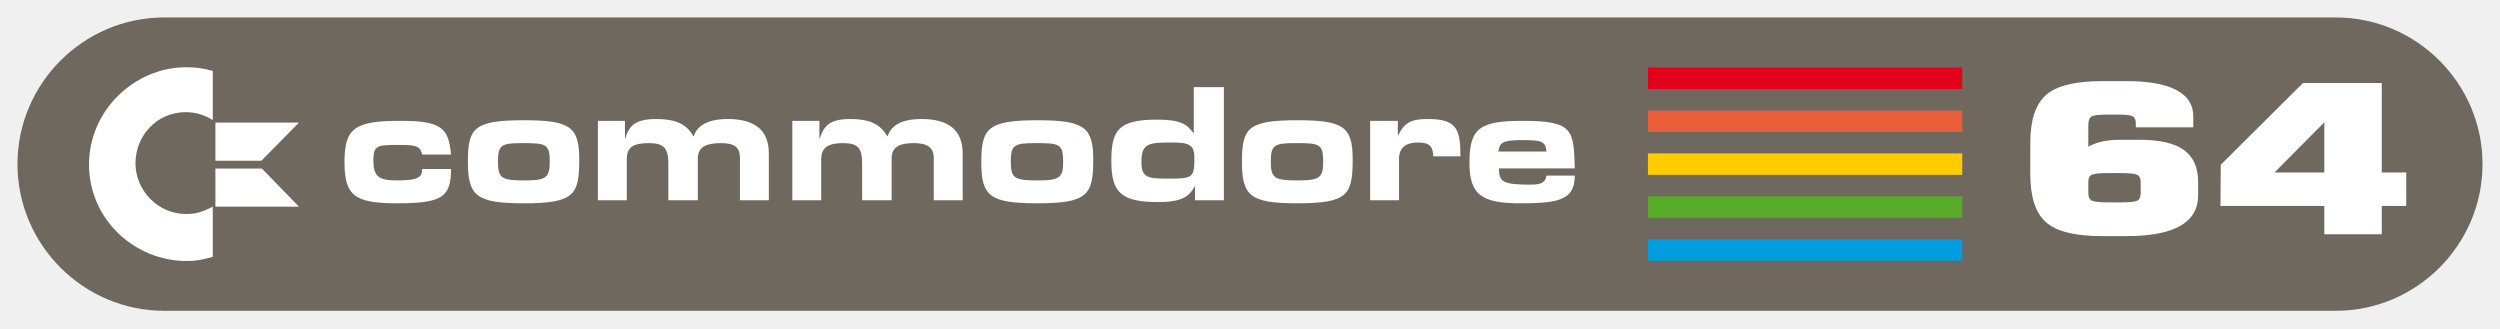
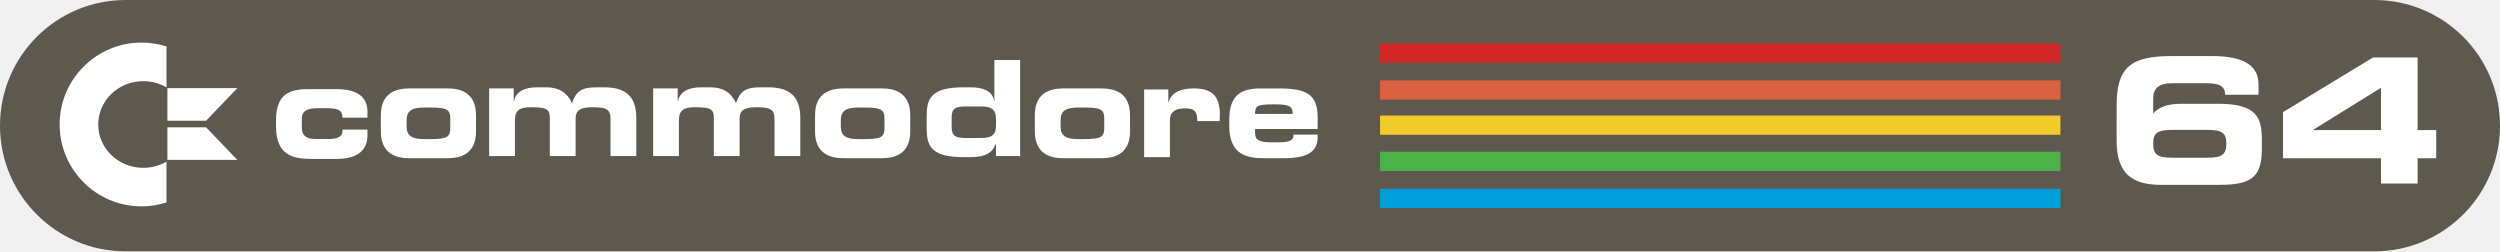
- <svg xmlns="http://www.w3.org/2000/svg" version="1.2" id="Ebene_1" x="0px" y="0px" width="715.35" height="93.926" viewBox="0 0 715.35 93.926" xml:space="preserve">
-   <defs id="defs15" />
-   <g id="g3" transform="matrix(2,0,0,2,-167,-796.78)">
-     <path id="path5" d="m 106.982,400.89 h 310.711 c 11.541,0 20.982,9.441 20.982,20.981 v 0 c 0,11.542 -9.441,20.982 -20.982,20.982 H 106.982 C 95.441,442.853 86,433.413 86,421.871 v 0 c 0,-11.539 9.441,-20.981 20.982,-20.981 z" style="fill:#6f685f" />
-     <polygon id="polygon7" points="364.238,411.131 319.269,411.131 319.269,408.062 364.238,408.062 " style="fill:#e2001a" />
-     <polygon id="polygon9" points="364.238,417.269 319.269,417.269 319.269,414.2 364.238,414.2 " style="fill:#e95e38" />
-     <polygon id="polygon11" points="364.238,423.407 319.269,423.407 319.269,420.337 364.238,420.337 " style="fill:#ffcc00" />
-     <polygon id="polygon13" points="364.238,429.543 319.269,429.543 319.269,426.475 364.238,426.475 " style="fill:#57ab27" />
-     <polygon id="polygon15" points="364.238,435.682 319.269,435.682 319.269,432.614 364.238,432.614 " style="fill:#009ee0" />
-     <path id="path17" d="m 397.986,426.337 c 0,3.889 -3.418,5.833 -10.258,5.833 h -3.5 c -3.854,0 -6.525,-0.666 -8.018,-1.993 -1.494,-1.33 -2.238,-3.632 -2.238,-6.906 v -4.404 c 0,-3.254 0.744,-5.545 2.238,-6.875 1.492,-1.33 4.164,-1.994 8.018,-1.994 h 3.5 c 3.176,0 5.564,0.426 7.164,1.28 1.602,0.854 2.402,2.103 2.402,3.75 v 1.578 h -8.223 v -0.565 c 0,-0.516 -0.148,-0.854 -0.447,-1.013 -0.299,-0.158 -0.896,-0.239 -1.791,-0.239 h -1.955 c -1.111,0 -1.824,0.09 -2.135,0.269 -0.314,0.178 -0.469,0.604 -0.469,1.279 v 3.034 c 1.191,-0.654 2.672,-0.98 4.438,-0.98 h 2.889 c 2.904,0 5.027,0.491 6.371,1.472 1.342,0.982 2.014,2.496 2.014,4.539 z M 283.488,415.679 h -3.961 v 11.364 h 4.133 v -5.94 c 0,-1.549 0.948,-2.325 2.671,-2.325 1.721,0 2.153,0.517 2.238,1.979 h 3.876 c 0,-3.874 -0.517,-5.338 -4.65,-5.338 -2.498,0 -3.359,0.517 -4.306,2.411 z m -162.519,6.827 h -6.651 v 5.455 h 11.955 z m 5.303,-6.574 h -11.955 v 5.454 h 6.576 z m 176.245,8.874 c -3.959,0 -4.563,-0.345 -4.563,-2.326 h 10.852 c -0.172,-5.508 -0.172,-6.801 -7.492,-6.801 -6.202,0 -7.58,1.119 -7.58,6.027 0,4.564 1.81,5.683 6.805,5.77 5.598,0 8.268,-0.259 8.268,-3.961 h -4.049 c -0.173,0.86 -0.516,1.291 -2.241,1.291 z m -4.648,-4.735 c 0.172,-1.206 0.516,-1.637 3.271,-1.637 3.016,0 3.445,0.173 3.617,1.637 z m -153.973,0.43 h 4.133 c -0.344,-3.876 -1.464,-4.822 -7.232,-4.822 -6.545,0 -8.009,1.031 -8.009,5.855 0,4.822 1.378,5.941 7.492,5.941 6.458,0 7.75,-0.861 7.75,-4.909 h -4.133 c 0,1.12 -0.43,1.638 -3.617,1.638 -2.756,0 -3.358,-0.688 -3.358,-2.928 0,-2.153 0.602,-2.153 3.876,-2.153 2.409,0 2.839,0.259 3.098,1.378 z m 96.017,0.687 c 0,-4.649 -1.377,-5.595 -8.009,-5.595 -7.147,0 -8.007,1.205 -8.007,6.026 0,4.823 1.204,5.856 8.007,5.856 7.235,10e-4 8.009,-1.204 8.009,-6.287 z m -11.797,0.261 c 0,-2.326 0.517,-2.583 3.531,-2.583 3.358,0 3.96,0.085 3.96,2.583 0,2.325 -0.431,2.756 -3.617,2.756 -3.444,0 -3.874,-0.346 -3.874,-2.756 z m 48.911,-0.261 c 0,-4.649 -1.292,-5.595 -7.92,-5.595 -7.062,0 -7.923,1.117 -7.923,5.941 0,4.908 1.205,5.941 7.923,5.941 7.231,10e-4 7.92,-1.204 7.92,-6.287 z m -11.71,0.261 c 0,-2.326 0.516,-2.583 3.53,-2.583 3.359,0 3.961,0.085 3.961,2.583 0,2.325 -0.43,2.756 -3.616,2.756 -3.443,0 -3.875,-0.346 -3.875,-2.756 z m -98.945,-0.261 c 0,-4.649 -1.292,-5.595 -7.922,-5.595 -7.147,0 -8.009,1.117 -8.009,5.941 0,4.908 1.207,5.941 8.009,5.941 7.234,10e-4 7.922,-1.204 7.922,-6.287 z m -11.627,0.261 c 0,-2.326 0.517,-2.583 3.446,-2.583 3.358,0 3.961,0.085 3.961,2.583 0,2.325 -0.432,2.756 -3.617,2.756 -3.36,0 -3.79,-0.346 -3.79,-2.756 z m 99.549,-10.594 v 6.631 c -0.947,-1.292 -1.808,-1.979 -5.252,-1.979 -5.511,0 -6.545,1.464 -6.545,5.941 0,4.565 1.465,5.854 6.803,5.854 3.359,0 4.392,-0.86 5.167,-2.324 v 2.063 h 4.134 v -16.188 z m -3.014,7.924 c 2.324,0 3.101,0.344 3.101,2.151 0,2.757 -0.174,3.018 -3.444,3.018 -3.273,0 -4.134,-0.089 -4.134,-2.413 0,-2.67 1.033,-2.756 4.477,-2.756 z m -137.336,-3.221 v -7.023 c -1.419,-0.374 -2.392,-0.524 -3.81,-0.524 -7.398,0 -13.898,6.203 -13.898,13.898 0,7.921 6.574,13.824 13.972,13.824 1.345,0 2.092,-0.15 3.736,-0.6 v -7.172 c -1.645,0.82 -2.465,1.045 -3.81,1.045 -4.11,0 -7.25,-3.436 -7.25,-7.247 0,-3.959 3.064,-7.323 7.174,-7.323 1.421,0 2.616,0.375 3.886,1.122 z m 58.972,0.121 h -3.874 v 11.364 h 4.133 v -5.855 c 0,-1.721 0.861,-2.323 3.187,-2.323 2.153,0 2.756,0.774 2.756,2.927 v 5.251 h 4.219 v -6.026 c 0,-1.636 1.291,-2.152 3.271,-2.152 1.895,0 2.756,0.517 2.756,2.152 v 6.026 h 4.133 v -6.716 c 0,-3.356 -2.067,-4.908 -5.855,-4.908 -3.273,0 -4.479,1.206 -4.91,2.497 -0.861,-1.464 -2.066,-2.497 -5.339,-2.497 -3.1,0 -3.961,1.033 -4.478,2.928 z m 27.815,0 h -3.875 v 11.364 h 4.133 v -5.855 c 0,-1.721 1.033,-2.323 3.099,-2.323 2.154,0 2.756,0.689 2.756,2.927 v 5.251 h 4.221 v -6.026 c 0,-1.636 1.206,-2.152 3.187,-2.152 1.894,0 2.84,0.602 2.84,2.152 v 6.026 h 4.134 v -6.716 c 0,-3.356 -2.066,-4.908 -5.855,-4.908 -3.272,0 -4.393,1.119 -4.908,2.497 -0.862,-1.464 -2.068,-2.497 -5.34,-2.497 -3.013,0 -3.788,1.033 -4.391,2.928 z m 227.03,12.175 h -3.5 v 4.048 h -8.221 v -4.048 h -14.857 l 0.041,-5.892 11.764,-11.696 h 11.273 v 12.797 h 3.5 z m -11.72,-4.791 v -7.171 l -7.123,7.171 z m -26.276,2.946 v -1.576 c 0,-0.558 -0.184,-0.909 -0.551,-1.058 -0.365,-0.147 -1.16,-0.224 -2.381,-0.224 h -1.586 c -1.223,0 -2.023,0.069 -2.402,0.21 -0.381,0.137 -0.57,0.494 -0.57,1.07 v 1.576 c 0,0.597 0.189,0.969 0.57,1.115 0.379,0.148 1.18,0.225 2.402,0.225 h 1.586 c 1.248,0 2.049,-0.075 2.402,-0.225 0.352,-0.144 0.53,-0.516 0.53,-1.113 z" style="fill:#ffffff" />
+ <svg xmlns="http://www.w3.org/2000/svg" height="41.303mm" viewBox="0 0 310.545 31.221" width="410.825mm">
+   <rect fill="#5d594f" height="31.221" rx="15.61" ry="15.61" width="310.545" />
+   <path d="m171.429 23.455h84.514v2.39h-84.514z" fill="#009eda" />
+   <path d="m171.429 18.847h84.514v2.39h-84.514z" fill="#4bb249" />
+   <path d="m171.429 14.352h84.514v2.39h-84.514z" fill="#f1cb29" />
+   <path d="m171.429 9.984h84.514v2.39h-84.514z" fill="#da6241" />
+   <path d="m171.429 5.407h84.514v2.39h-84.514z" fill="#d12625" />
+   <g fill="#fff">
+     <g stroke-width="1.368" transform="matrix(.7308138 0 0 .7308138 11.68147 -129.6207)">
+       <path d="m8.077 184.602c-7.687 0-13.924 6.236-13.924 13.924s6.236 13.915 13.924 13.915c1.478 0 2.905-.235 4.242-.661v-6.945c-1.154.671-2.505 1.058-3.952 1.058-4.23 0-7.656-3.298-7.656-7.367 0-4.069 3.426-7.367 7.656-7.367 1.447 0 2.798.387 3.952 1.058v-6.954c-1.336-.427-2.763-.661-4.242-.661z" />
+       <g stroke-width="1.194" transform="matrix(.1002623 0 0 .09751653 -5.572309 184.7338)">
+         <path d="m179.959 78.103h118.5l-53 56.75h-65.5z" />
+         <path d="m179.959 203.103h118.5l-53-56.75h-65.5z" />
+       </g>
+     </g>
+     <g stroke-linecap="round" stroke-width=".265" transform="translate(44.29395 -140.745)">
+       <path d="m225.528 160.338c-1.838 0-2.357-.411-2.357-1.752 0-1.319.497-1.708 2.444-1.708h4.195c1.946 0 2.444.389 2.444 1.708 0 1.341-.519 1.752-2.357 1.752zm-6.898-2.119c0 4.066 1.86 5.493 5.601 5.493h6.834c3.72 0 5.601-.497 5.601-4.347v-1.362c0-2.833-.822-4.368-5.45-4.368h-4.476c-1.881 0-2.79.411-3.568 1.189v-1.86c0-1.233.692-1.881 2.336-1.881h4.217c1.687 0 2.379.368 2.379 1.427h4.152v-1.233c0-1.99-1.211-3.568-5.774-3.568h-4.995c-5.125 0-6.855 1.384-6.855 6.142z" />
+       <path d="m239.298 160.403h12.175v3.136h4.541v-3.136h2.314v-3.503h-2.314v-9.018h-5.536l-11.18 6.79zm12.175-8.758v5.255h-8.412v-.043z" />
+     </g>
+     <g stroke-linecap="round" stroke-width=".265" transform="translate(44.29395 -140.745)">
+       <path d="m-10.006 156.496c0 3.593 2.235 3.989 4.353 3.989h3.269c1.835 0 3.736-.643 3.736-2.901v-.742h-3.102v.198c0 .775-.817.972-1.718.972h-1.635c-1.001 0-1.701-.33-1.701-1.417v-1.121c0-.923.634-1.286 1.968-1.286h1.234c1.401 0 1.851.313 1.851 1.17h3.102v-.758c0-1.928-1.451-2.785-3.82-2.785h-3.603c-2.335 0-3.936.692-3.936 3.873z" />
+       <path d="m3.013 157.069c0 2.769 1.885 3.329 3.519 3.329h4.787c1.635 0 3.519-.56 3.519-3.329v-2.011c0-2.769-1.885-3.329-3.519-3.329h-4.787c-1.635 0-3.519.56-3.519 3.329zm3.203-1.401c0-1.203.717-1.566 2.185-1.566h.767c2.068 0 2.469.264 2.469 1.384v1.154c0 1.121-.4 1.384-2.469 1.384h-.767c-1.468 0-2.185-.363-2.185-1.566z" />
+       <path d="m16.466 160.13h3.203v-4.434c0-1.302.651-1.632 2.018-1.632 1.935 0 2.318.264 2.318 1.302v4.763h3.203v-4.631c0-1.104.634-1.434 2.168-1.434 1.868 0 2.168.396 2.168 1.549v4.516h3.203v-4.73c0-2.406-1.051-3.807-3.97-3.807h-.984c-1.818 0-2.502.445-3.036 1.961-.6-1.319-1.635-1.961-3.152-1.961h-1.218c-1.568 0-2.669.577-2.836 1.78h-.033v-1.648h-3.052z" />
+       <path d="m36.836 160.13h3.203v-4.434c0-1.302.651-1.632 2.018-1.632 1.935 0 2.318.264 2.318 1.302v4.763h3.203v-4.631c0-1.104.634-1.434 2.168-1.434 1.868 0 2.168.396 2.168 1.549v4.516h3.203v-4.73c0-2.406-1.051-3.807-3.97-3.807h-.984c-1.818 0-2.502.445-3.036 1.961-.6-1.319-1.635-1.961-3.152-1.961h-1.218c-1.568 0-2.669.577-2.836 1.78h-.033v-1.648h-3.052z" />
+       <path d="m73.92 155.433c0-.939.15-1.467 1.685-1.467h1.885c1.268 0 1.935.28 1.935 1.549v.824c0 1.269-.667 1.549-1.935 1.549h-1.885c-1.535 0-1.685-.527-1.685-1.467zm-3.102 1.253c0 2.143.5 3.577 4.554 3.577h.934c1.935 0 2.735-.643 3.086-1.681h.033v1.549h3.002v-11.933h-3.203v5.076h-.033c-.2-1.319-1.551-1.681-2.869-1.681h-.951c-4.053 0-4.554 1.434-4.554 3.577z" />
+       <path d="m56.949 157.069c0 2.769 1.885 3.329 3.519 3.329h4.787c1.635 0 3.519-.56 3.519-3.329v-2.011c0-2.769-1.885-3.329-3.519-3.329h-4.787c-1.635 0-3.519.56-3.519 3.329zm3.203-1.401c0-1.203.717-1.566 2.185-1.566h.767c2.068 0 2.469.264 2.469 1.384v1.154c0 1.121-.4 1.384-2.469 1.384h-.767c-1.468 0-2.185-.363-2.185-1.566z" />
+       <path d="m84.25 157.069c0 2.769 1.885 3.329 3.519 3.329h4.787c1.635 0 3.519-.56 3.519-3.329v-2.011c0-2.769-1.885-3.329-3.519-3.329h-4.787c-1.635 0-3.519.56-3.519 3.329zm3.203-1.401c0-1.203.717-1.566 2.185-1.566h.767c2.068 0 2.469.264 2.469 1.384v1.154c0 1.121-.4 1.384-2.469 1.384h-.767c-1.468 0-2.185-.363-2.185-1.566z" />
+       <path d="m97.828 160.267h3.203v-4.648c0-1.005.767-1.417 1.868-1.417 1.284 0 1.535.511 1.535 1.582h2.769c.017-.297.033-.527.033-.742 0-2.324-.917-3.313-3.253-3.313-1.451 0-2.752.396-3.119 1.731h-.033v-1.599h-3.002z" />
+       <path d="m108.405 156.41c0 3.593 2.235 3.989 4.353 3.989h2.402c2.318 0 4.22-.462 4.22-2.571v-.363h-3.002c0 .494-.083.956-1.818.956h-.984c-1.334 0-1.968-.247-1.968-1.137v-.511h7.773v-1.417c0-2.917-1.401-3.626-4.804-3.626h-2.235c-2.335 0-3.936.692-3.936 3.873zm3.203-1.516c0-1.005.25-1.187 2.335-1.187 1.868 0 2.335.181 2.335 1.187z" />
+     </g>
  </g>
</svg>
